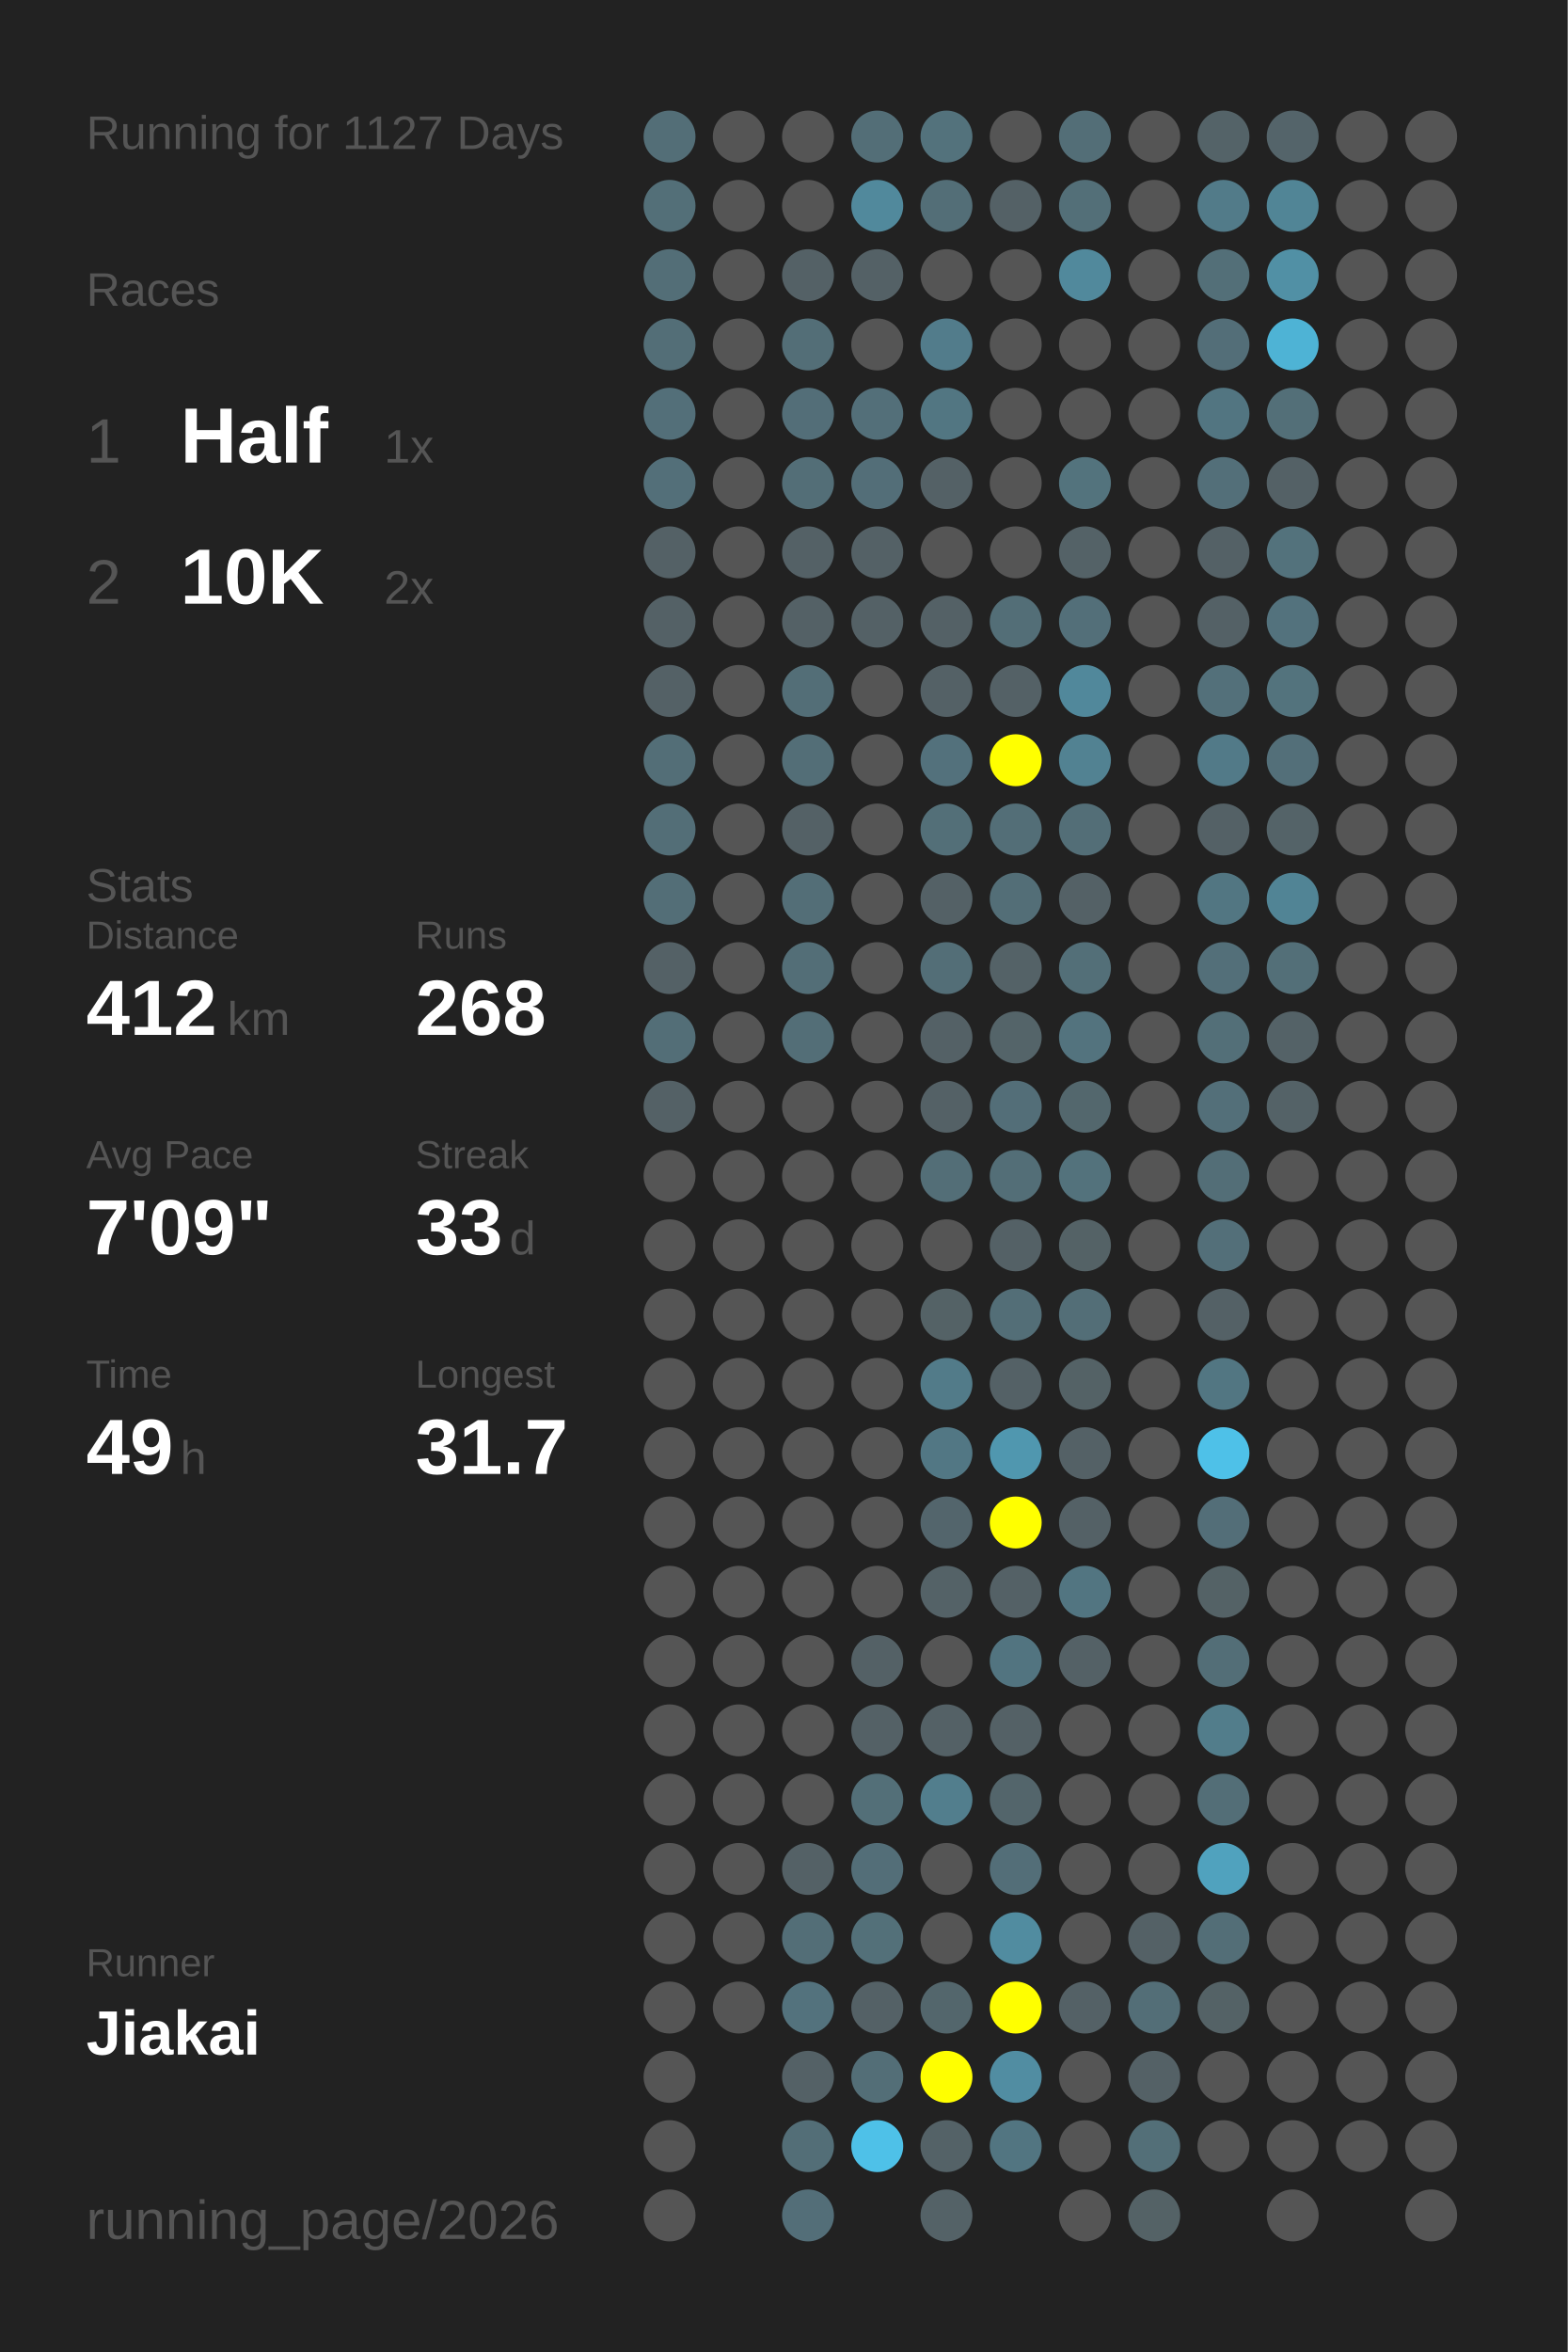
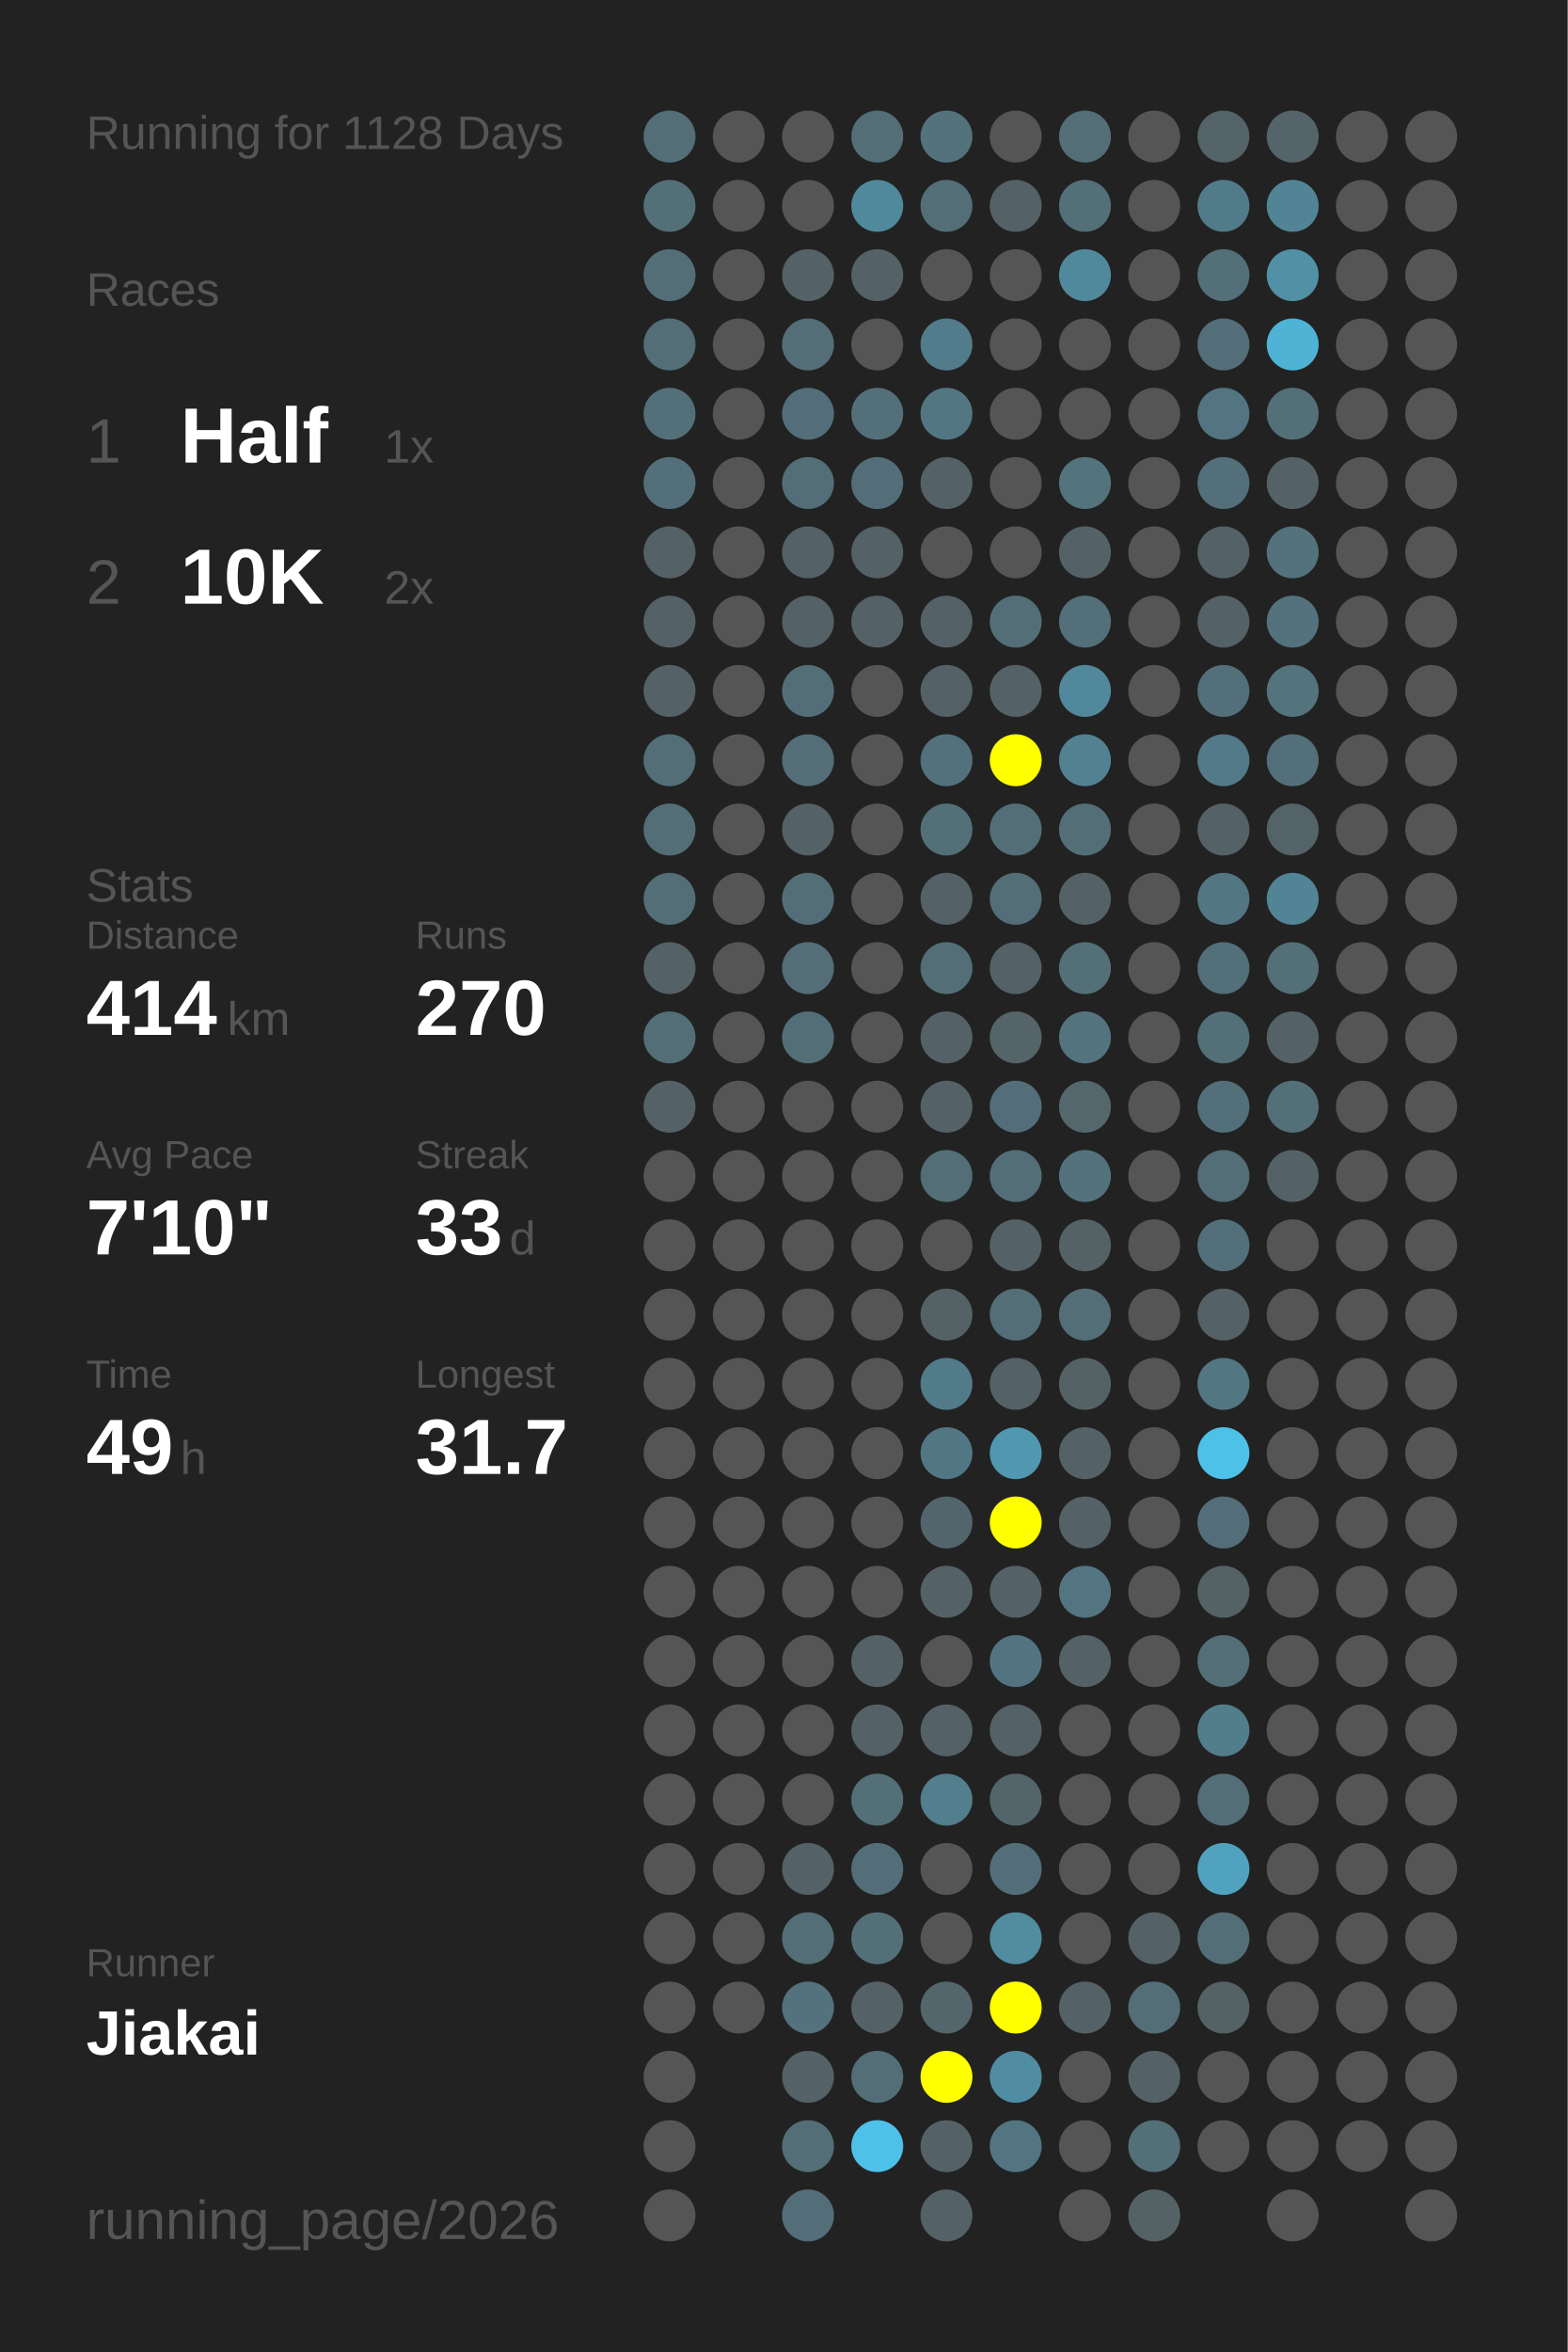
<svg xmlns="http://www.w3.org/2000/svg" baseProfile="full" height="300mm" version="1.1" viewBox="0,0,200,300" width="200mm">
  <defs />
  <rect fill="#222222" height="300" width="200" x="0" y="0" />
-   <text fill="#555555" style="font-size:6px; font-family:Arial;" x="11" y="19">Running for 1127 Days</text>
+   <text fill="#555555" style="font-size:6px; font-family:Arial;" x="11" y="19">Running for 1128 Days</text>
  <text fill="#555555" style="font-size:6px; font-family:Arial;" x="11" y="39">Races</text>
  <text fill="#555555" style="font-size:8px; font-family:Arial;" x="11" y="59">1</text>
  <text fill="#FFFFFF" style="font-size:10px; font-family:Arial; font-weight:bold;" x="23" y="59">Half</text>
  <text fill="#555555" style="font-size:6px; font-family:Arial;" x="49" y="59">1x</text>
  <text fill="#555555" style="font-size:8px; font-family:Arial;" x="11" y="77">2</text>
  <text fill="#FFFFFF" style="font-size:10px; font-family:Arial; font-weight:bold;" x="23" y="77">10K</text>
  <text fill="#555555" style="font-size:6px; font-family:Arial;" x="49" y="77">2x</text>
  <text fill="#555555" style="font-size:6px; font-family:Arial;" x="11" y="115">Stats</text>
  <text fill="#555555" style="font-size:5px; font-family:Arial;" x="11" y="121">Distance</text>
-   <text fill="#FFFFFF" style="font-size:10px; font-family:Arial; font-weight:bold;" x="11" y="132">412</text>
+   <text fill="#FFFFFF" style="font-size:10px; font-family:Arial; font-weight:bold;" x="11" y="132">414</text>
  <text fill="#555555" style="font-size:6px; font-family:Arial;" x="29" y="132">km</text>
  <text fill="#555555" style="font-size:5px; font-family:Arial;" x="53" y="121">Runs</text>
-   <text fill="#FFFFFF" style="font-size:10px; font-family:Arial; font-weight:bold;" x="53" y="132">268</text>
+   <text fill="#FFFFFF" style="font-size:10px; font-family:Arial; font-weight:bold;" x="53" y="132">270</text>
  <text fill="#555555" style="font-size:5px; font-family:Arial;" x="11" y="149">Avg Pace</text>
-   <text fill="#FFFFFF" style="font-size:10px; font-family:Arial; font-weight:bold;" x="11" y="160">7'09"</text>
+   <text fill="#FFFFFF" style="font-size:10px; font-family:Arial; font-weight:bold;" x="11" y="160">7'10"</text>
  <text fill="#555555" style="font-size:5px; font-family:Arial;" x="53" y="149">Streak</text>
  <text fill="#FFFFFF" style="font-size:10px; font-family:Arial; font-weight:bold;" x="53" y="160">33</text>
  <text fill="#555555" style="font-size:6px; font-family:Arial;" x="65" y="160">d</text>
  <text fill="#555555" style="font-size:5px; font-family:Arial;" x="11" y="177">Time</text>
  <text fill="#FFFFFF" style="font-size:10px; font-family:Arial; font-weight:bold;" x="11" y="188">49</text>
  <text fill="#555555" style="font-size:6px; font-family:Arial;" x="23" y="188">h</text>
  <text fill="#555555" style="font-size:5px; font-family:Arial;" x="53" y="177">Longest</text>
  <text fill="#FFFFFF" style="font-size:10px; font-family:Arial; font-weight:bold;" x="53" y="188">31.7</text>
  <text fill="#555555" style="font-size:5px; font-family:Arial;" x="11" y="252.065">Runner</text>
  <text fill="#FFFFFF" style="font-size:8px; font-family:Arial; font-weight:bold;" x="11" y="262.065">Jiakai</text>
  <text fill="#555555" style="font-size:7px; font-family:Arial;" x="11" y="285.581">running_page/2026</text>
  <circle cx="85.417" cy="17.419" fill="#536e77" r="3.312" />
  <circle cx="85.417" cy="26.258" fill="#536f78" r="3.312" />
  <circle cx="85.417" cy="35.097" fill="#536e77" r="3.312" />
  <circle cx="85.417" cy="43.935" fill="#536e77" r="3.312" />
  <circle cx="85.417" cy="52.774" fill="#536f79" r="3.312" />
  <circle cx="85.417" cy="61.613" fill="#536f79" r="3.312" />
  <circle cx="85.417" cy="70.452" fill="#546166" r="3.312" />
  <circle cx="85.417" cy="79.29" fill="#546166" r="3.312" />
  <circle cx="85.417" cy="88.129" fill="#546166" r="3.312" />
  <circle cx="85.417" cy="96.968" fill="#536e77" r="3.312" />
  <circle cx="85.417" cy="105.806" fill="#536e77" r="3.312" />
  <circle cx="85.417" cy="114.645" fill="#536e77" r="3.312" />
  <circle cx="85.417" cy="123.484" fill="#546166" r="3.312" />
  <circle cx="85.417" cy="132.323" fill="#536e77" r="3.312" />
  <circle cx="85.417" cy="141.161" fill="#546166" r="3.312" />
  <circle cx="85.417" cy="150" fill="#555555" r="3.312" />
  <circle cx="85.417" cy="158.839" fill="#555555" r="3.312" />
  <circle cx="85.417" cy="167.677" fill="#555555" r="3.312" />
  <circle cx="85.417" cy="176.516" fill="#555555" r="3.312" />
  <circle cx="85.417" cy="185.355" fill="#555555" r="3.312" />
  <circle cx="85.417" cy="194.194" fill="#555555" r="3.312" />
  <circle cx="85.417" cy="203.032" fill="#555555" r="3.312" />
  <circle cx="85.417" cy="211.871" fill="#555555" r="3.312" />
  <circle cx="85.417" cy="220.71" fill="#555555" r="3.312" />
  <circle cx="85.417" cy="229.548" fill="#555555" r="3.312" />
  <circle cx="85.417" cy="238.387" fill="#555555" r="3.312" />
  <circle cx="85.417" cy="247.226" fill="#555555" r="3.312" />
  <circle cx="85.417" cy="256.065" fill="#555555" r="3.312" />
  <circle cx="85.417" cy="264.903" fill="#555555" r="3.312" />
  <circle cx="85.417" cy="273.742" fill="#555555" r="3.312" />
  <circle cx="85.417" cy="282.581" fill="#555555" r="3.312" />
  <circle cx="94.25" cy="17.419" fill="#555555" r="3.312" />
  <circle cx="94.25" cy="26.258" fill="#555555" r="3.312" />
  <circle cx="94.25" cy="35.097" fill="#555555" r="3.312" />
  <circle cx="94.25" cy="43.935" fill="#555555" r="3.312" />
  <circle cx="94.25" cy="52.774" fill="#555555" r="3.312" />
  <circle cx="94.25" cy="61.613" fill="#555555" r="3.312" />
  <circle cx="94.25" cy="70.452" fill="#555555" r="3.312" />
  <circle cx="94.25" cy="79.29" fill="#555555" r="3.312" />
  <circle cx="94.25" cy="88.129" fill="#555555" r="3.312" />
  <circle cx="94.25" cy="96.968" fill="#555555" r="3.312" />
  <circle cx="94.25" cy="105.806" fill="#555555" r="3.312" />
  <circle cx="94.25" cy="114.645" fill="#555555" r="3.312" />
  <circle cx="94.25" cy="123.484" fill="#555555" r="3.312" />
  <circle cx="94.25" cy="132.323" fill="#555555" r="3.312" />
  <circle cx="94.25" cy="141.161" fill="#555555" r="3.312" />
  <circle cx="94.25" cy="150" fill="#555555" r="3.312" />
  <circle cx="94.25" cy="158.839" fill="#555555" r="3.312" />
  <circle cx="94.25" cy="167.677" fill="#555555" r="3.312" />
  <circle cx="94.25" cy="176.516" fill="#555555" r="3.312" />
  <circle cx="94.25" cy="185.355" fill="#555555" r="3.312" />
  <circle cx="94.25" cy="194.194" fill="#555555" r="3.312" />
  <circle cx="94.25" cy="203.032" fill="#555555" r="3.312" />
  <circle cx="94.25" cy="211.871" fill="#555555" r="3.312" />
  <circle cx="94.25" cy="220.71" fill="#555555" r="3.312" />
  <circle cx="94.25" cy="229.548" fill="#555555" r="3.312" />
  <circle cx="94.25" cy="238.387" fill="#555555" r="3.312" />
  <circle cx="94.25" cy="247.226" fill="#555555" r="3.312" />
  <circle cx="94.25" cy="256.065" fill="#555555" r="3.312" />
  <circle cx="103.083" cy="17.419" fill="#555555" r="3.312" />
  <circle cx="103.083" cy="26.258" fill="#555555" r="3.312" />
  <circle cx="103.083" cy="35.097" fill="#546166" r="3.312" />
  <circle cx="103.083" cy="43.935" fill="#536e77" r="3.312" />
  <circle cx="103.083" cy="52.774" fill="#536e78" r="3.312" />
  <circle cx="103.083" cy="61.613" fill="#536e77" r="3.312" />
  <circle cx="103.083" cy="70.452" fill="#546166" r="3.312" />
  <circle cx="103.083" cy="79.29" fill="#546166" r="3.312" />
  <circle cx="103.083" cy="88.129" fill="#536e77" r="3.312" />
  <circle cx="103.083" cy="96.968" fill="#536e77" r="3.312" />
  <circle cx="103.083" cy="105.806" fill="#546166" r="3.312" />
  <circle cx="103.083" cy="114.645" fill="#536e77" r="3.312" />
  <circle cx="103.083" cy="123.484" fill="#536e77" r="3.312" />
  <circle cx="103.083" cy="132.323" fill="#536e77" r="3.312" />
  <circle cx="103.083" cy="141.161" fill="#555555" r="3.312" />
  <circle cx="103.083" cy="150" fill="#555555" r="3.312" />
  <circle cx="103.083" cy="158.839" fill="#555555" r="3.312" />
  <circle cx="103.083" cy="167.677" fill="#555555" r="3.312" />
  <circle cx="103.083" cy="176.516" fill="#555555" r="3.312" />
  <circle cx="103.083" cy="185.355" fill="#555555" r="3.312" />
  <circle cx="103.083" cy="194.194" fill="#555555" r="3.312" />
  <circle cx="103.083" cy="203.032" fill="#555555" r="3.312" />
  <circle cx="103.083" cy="211.871" fill="#555555" r="3.312" />
  <circle cx="103.083" cy="220.71" fill="#555555" r="3.312" />
  <circle cx="103.083" cy="229.548" fill="#555555" r="3.312" />
  <circle cx="103.083" cy="238.387" fill="#546166" r="3.312" />
  <circle cx="103.083" cy="247.226" fill="#536e77" r="3.312" />
  <circle cx="103.083" cy="256.065" fill="#53727d" r="3.312" />
  <circle cx="103.083" cy="264.903" fill="#546166" r="3.312" />
  <circle cx="103.083" cy="273.742" fill="#536e77" r="3.312" />
  <circle cx="103.083" cy="282.581" fill="#536e78" r="3.312" />
  <circle cx="111.917" cy="17.419" fill="#536e77" r="3.312" />
  <circle cx="111.917" cy="26.258" fill="#51899c" r="3.312" />
  <circle cx="111.917" cy="35.097" fill="#546166" r="3.312" />
  <circle cx="111.917" cy="43.935" fill="#555555" r="3.312" />
  <circle cx="111.917" cy="52.774" fill="#536f79" r="3.312" />
  <circle cx="111.917" cy="61.613" fill="#536e78" r="3.312" />
  <circle cx="111.917" cy="70.452" fill="#546166" r="3.312" />
  <circle cx="111.917" cy="79.29" fill="#546166" r="3.312" />
  <circle cx="111.917" cy="88.129" fill="#555555" r="3.312" />
  <circle cx="111.917" cy="96.968" fill="#555555" r="3.312" />
  <circle cx="111.917" cy="105.806" fill="#555555" r="3.312" />
  <circle cx="111.917" cy="114.645" fill="#555555" r="3.312" />
  <circle cx="111.917" cy="123.484" fill="#555555" r="3.312" />
  <circle cx="111.917" cy="132.323" fill="#555555" r="3.312" />
  <circle cx="111.917" cy="141.161" fill="#555555" r="3.312" />
  <circle cx="111.917" cy="150" fill="#555555" r="3.312" />
  <circle cx="111.917" cy="158.839" fill="#555555" r="3.312" />
  <circle cx="111.917" cy="167.677" fill="#555555" r="3.312" />
  <circle cx="111.917" cy="176.516" fill="#555555" r="3.312" />
  <circle cx="111.917" cy="185.355" fill="#555555" r="3.312" />
  <circle cx="111.917" cy="194.194" fill="#555555" r="3.312" />
  <circle cx="111.917" cy="203.032" fill="#555555" r="3.312" />
  <circle cx="111.917" cy="211.871" fill="#546166" r="3.312" />
  <circle cx="111.917" cy="220.71" fill="#546166" r="3.312" />
  <circle cx="111.917" cy="229.548" fill="#536f78" r="3.312" />
  <circle cx="111.917" cy="238.387" fill="#536e78" r="3.312" />
  <circle cx="111.917" cy="247.226" fill="#537079" r="3.312" />
  <circle cx="111.917" cy="256.065" fill="#546166" r="3.312" />
  <circle cx="111.917" cy="264.903" fill="#536e77" r="3.312" />
  <circle cx="111.917" cy="273.742" fill="#4ec1e8" r="3.312" />
  <circle cx="120.75" cy="17.419" fill="#53727c" r="3.312" />
  <circle cx="120.75" cy="26.258" fill="#536e77" r="3.312" />
  <circle cx="120.75" cy="35.097" fill="#555555" r="3.312" />
  <circle cx="120.75" cy="43.935" fill="#527c8b" r="3.312" />
  <circle cx="120.75" cy="52.774" fill="#527682" r="3.312" />
  <circle cx="120.75" cy="61.613" fill="#546166" r="3.312" />
  <circle cx="120.75" cy="70.452" fill="#555555" r="3.312" />
  <circle cx="120.75" cy="79.29" fill="#546166" r="3.312" />
  <circle cx="120.75" cy="88.129" fill="#546166" r="3.312" />
  <circle cx="120.75" cy="96.968" fill="#53717c" r="3.312" />
  <circle cx="120.75" cy="105.806" fill="#536f78" r="3.312" />
  <circle cx="120.75" cy="114.645" fill="#546166" r="3.312" />
  <circle cx="120.75" cy="123.484" fill="#536e77" r="3.312" />
  <circle cx="120.75" cy="132.323" fill="#546166" r="3.312" />
  <circle cx="120.75" cy="141.161" fill="#546166" r="3.312" />
  <circle cx="120.75" cy="150" fill="#536e77" r="3.312" />
  <circle cx="120.75" cy="158.839" fill="#555555" r="3.312" />
  <circle cx="120.75" cy="167.677" fill="#546266" r="3.312" />
  <circle cx="120.75" cy="176.516" fill="#527b89" r="3.312" />
  <circle cx="120.75" cy="185.355" fill="#527784" r="3.312" />
  <circle cx="120.75" cy="194.194" fill="#53656c" r="3.312" />
  <circle cx="120.75" cy="203.032" fill="#546267" r="3.312" />
  <circle cx="120.75" cy="211.871" fill="#555555" r="3.312" />
  <circle cx="120.75" cy="220.71" fill="#546166" r="3.312" />
  <circle cx="120.75" cy="229.548" fill="#527e8d" r="3.312" />
  <circle cx="120.75" cy="238.387" fill="#555555" r="3.312" />
  <circle cx="120.75" cy="247.226" fill="#555555" r="3.312" />
  <circle cx="120.75" cy="256.065" fill="#53666c" r="3.312" />
  <circle cx="120.75" cy="264.903" fill="#FFFF00" r="3.312" />
  <circle cx="120.75" cy="273.742" fill="#546267" r="3.312" />
  <circle cx="120.75" cy="282.581" fill="#546267" r="3.312" />
  <circle cx="129.583" cy="17.419" fill="#555555" r="3.312" />
  <circle cx="129.583" cy="26.258" fill="#546166" r="3.312" />
  <circle cx="129.583" cy="35.097" fill="#555555" r="3.312" />
  <circle cx="129.583" cy="43.935" fill="#555555" r="3.312" />
  <circle cx="129.583" cy="52.774" fill="#555555" r="3.312" />
  <circle cx="129.583" cy="61.613" fill="#555555" r="3.312" />
  <circle cx="129.583" cy="70.452" fill="#555555" r="3.312" />
  <circle cx="129.583" cy="79.29" fill="#536e77" r="3.312" />
  <circle cx="129.583" cy="88.129" fill="#546166" r="3.312" />
  <circle cx="129.583" cy="96.968" fill="#FFFF00" r="3.312" />
  <circle cx="129.583" cy="105.806" fill="#536e77" r="3.312" />
  <circle cx="129.583" cy="114.645" fill="#536e77" r="3.312" />
  <circle cx="129.583" cy="123.484" fill="#546267" r="3.312" />
  <circle cx="129.583" cy="132.323" fill="#546469" r="3.312" />
  <circle cx="129.583" cy="141.161" fill="#536e78" r="3.312" />
  <circle cx="129.583" cy="150" fill="#536e77" r="3.312" />
  <circle cx="129.583" cy="158.839" fill="#546166" r="3.312" />
  <circle cx="129.583" cy="167.677" fill="#536e77" r="3.312" />
  <circle cx="129.583" cy="176.516" fill="#546166" r="3.312" />
  <circle cx="129.583" cy="185.355" fill="#5097af" r="3.312" />
  <circle cx="129.583" cy="194.194" fill="#FFFF00" r="3.312" />
  <circle cx="129.583" cy="203.032" fill="#546166" r="3.312" />
  <circle cx="129.583" cy="211.871" fill="#527480" r="3.312" />
  <circle cx="129.583" cy="220.71" fill="#546166" r="3.312" />
  <circle cx="129.583" cy="229.548" fill="#53656b" r="3.312" />
  <circle cx="129.583" cy="238.387" fill="#536e78" r="3.312" />
  <circle cx="129.583" cy="247.226" fill="#518ca0" r="3.312" />
  <circle cx="129.583" cy="256.065" fill="#FFFF00" r="3.312" />
  <circle cx="129.583" cy="264.903" fill="#518da2" r="3.312" />
  <circle cx="129.583" cy="273.742" fill="#527581" r="3.312" />
  <circle cx="138.417" cy="17.419" fill="#536e77" r="3.312" />
  <circle cx="138.417" cy="26.258" fill="#536f78" r="3.312" />
  <circle cx="138.417" cy="35.097" fill="#51899c" r="3.312" />
  <circle cx="138.417" cy="43.935" fill="#555555" r="3.312" />
  <circle cx="138.417" cy="52.774" fill="#555555" r="3.312" />
  <circle cx="138.417" cy="61.613" fill="#53737d" r="3.312" />
  <circle cx="138.417" cy="70.452" fill="#546267" r="3.312" />
  <circle cx="138.417" cy="79.29" fill="#536f79" r="3.312" />
  <circle cx="138.417" cy="88.129" fill="#51889b" r="3.312" />
  <circle cx="138.417" cy="96.968" fill="#528292" r="3.312" />
  <circle cx="138.417" cy="105.806" fill="#536e77" r="3.312" />
  <circle cx="138.417" cy="114.645" fill="#546166" r="3.312" />
  <circle cx="138.417" cy="123.484" fill="#536f78" r="3.312" />
  <circle cx="138.417" cy="132.323" fill="#53737e" r="3.312" />
  <circle cx="138.417" cy="141.161" fill="#53676d" r="3.312" />
  <circle cx="138.417" cy="150" fill="#53727c" r="3.312" />
  <circle cx="138.417" cy="158.839" fill="#546266" r="3.312" />
  <circle cx="138.417" cy="167.677" fill="#536e77" r="3.312" />
  <circle cx="138.417" cy="176.516" fill="#546266" r="3.312" />
  <circle cx="138.417" cy="185.355" fill="#546166" r="3.312" />
  <circle cx="138.417" cy="194.194" fill="#546166" r="3.312" />
  <circle cx="138.417" cy="203.032" fill="#527581" r="3.312" />
  <circle cx="138.417" cy="211.871" fill="#546166" r="3.312" />
  <circle cx="138.417" cy="220.71" fill="#555555" r="3.312" />
  <circle cx="138.417" cy="229.548" fill="#555555" r="3.312" />
  <circle cx="138.417" cy="238.387" fill="#555555" r="3.312" />
  <circle cx="138.417" cy="247.226" fill="#555555" r="3.312" />
  <circle cx="138.417" cy="256.065" fill="#546166" r="3.312" />
  <circle cx="138.417" cy="264.903" fill="#555555" r="3.312" />
  <circle cx="138.417" cy="273.742" fill="#555555" r="3.312" />
  <circle cx="138.417" cy="282.581" fill="#555555" r="3.312" />
  <circle cx="147.25" cy="17.419" fill="#555555" r="3.312" />
  <circle cx="147.25" cy="26.258" fill="#555555" r="3.312" />
  <circle cx="147.25" cy="35.097" fill="#555555" r="3.312" />
  <circle cx="147.25" cy="43.935" fill="#555555" r="3.312" />
  <circle cx="147.25" cy="52.774" fill="#555555" r="3.312" />
  <circle cx="147.25" cy="61.613" fill="#555555" r="3.312" />
  <circle cx="147.25" cy="70.452" fill="#555555" r="3.312" />
  <circle cx="147.25" cy="79.29" fill="#555555" r="3.312" />
  <circle cx="147.25" cy="88.129" fill="#555555" r="3.312" />
  <circle cx="147.25" cy="96.968" fill="#555555" r="3.312" />
  <circle cx="147.25" cy="105.806" fill="#555555" r="3.312" />
  <circle cx="147.25" cy="114.645" fill="#555555" r="3.312" />
  <circle cx="147.25" cy="123.484" fill="#555555" r="3.312" />
  <circle cx="147.25" cy="132.323" fill="#555555" r="3.312" />
  <circle cx="147.25" cy="141.161" fill="#555555" r="3.312" />
  <circle cx="147.25" cy="150" fill="#555555" r="3.312" />
  <circle cx="147.25" cy="158.839" fill="#555555" r="3.312" />
  <circle cx="147.25" cy="167.677" fill="#555555" r="3.312" />
  <circle cx="147.25" cy="176.516" fill="#555555" r="3.312" />
  <circle cx="147.25" cy="185.355" fill="#555555" r="3.312" />
  <circle cx="147.25" cy="194.194" fill="#555555" r="3.312" />
  <circle cx="147.25" cy="203.032" fill="#555555" r="3.312" />
  <circle cx="147.25" cy="211.871" fill="#555555" r="3.312" />
  <circle cx="147.25" cy="220.71" fill="#555555" r="3.312" />
  <circle cx="147.25" cy="229.548" fill="#555555" r="3.312" />
  <circle cx="147.25" cy="238.387" fill="#555555" r="3.312" />
  <circle cx="147.25" cy="247.226" fill="#546166" r="3.312" />
  <circle cx="147.25" cy="256.065" fill="#536e77" r="3.312" />
  <circle cx="147.25" cy="264.903" fill="#546166" r="3.312" />
  <circle cx="147.25" cy="273.742" fill="#536f78" r="3.312" />
  <circle cx="147.25" cy="282.581" fill="#546266" r="3.312" />
  <circle cx="156.083" cy="17.419" fill="#546368" r="3.312" />
  <circle cx="156.083" cy="26.258" fill="#527b89" r="3.312" />
  <circle cx="156.083" cy="35.097" fill="#536f78" r="3.312" />
  <circle cx="156.083" cy="43.935" fill="#536e78" r="3.312" />
  <circle cx="156.083" cy="52.774" fill="#527581" r="3.312" />
  <circle cx="156.083" cy="61.613" fill="#536f79" r="3.312" />
  <circle cx="156.083" cy="70.452" fill="#546166" r="3.312" />
  <circle cx="156.083" cy="79.29" fill="#546166" r="3.312" />
  <circle cx="156.083" cy="88.129" fill="#53707a" r="3.312" />
  <circle cx="156.083" cy="96.968" fill="#527a88" r="3.312" />
  <circle cx="156.083" cy="105.806" fill="#546166" r="3.312" />
  <circle cx="156.083" cy="114.645" fill="#527682" r="3.312" />
  <circle cx="156.083" cy="123.484" fill="#536f79" r="3.312" />
  <circle cx="156.083" cy="132.323" fill="#536f78" r="3.312" />
  <circle cx="156.083" cy="141.161" fill="#536f79" r="3.312" />
  <circle cx="156.083" cy="150" fill="#536e77" r="3.312" />
  <circle cx="156.083" cy="158.839" fill="#536f79" r="3.312" />
  <circle cx="156.083" cy="167.677" fill="#546166" r="3.312" />
  <circle cx="156.083" cy="176.516" fill="#527682" r="3.312" />
  <circle cx="156.083" cy="185.355" fill="#4ec1e8" r="3.312" />
  <circle cx="156.083" cy="194.194" fill="#536e78" r="3.312" />
  <circle cx="156.083" cy="203.032" fill="#546266" r="3.312" />
  <circle cx="156.083" cy="211.871" fill="#536e77" r="3.312" />
  <circle cx="156.083" cy="220.71" fill="#527d8b" r="3.312" />
  <circle cx="156.083" cy="229.548" fill="#536e77" r="3.312" />
  <circle cx="156.083" cy="238.387" fill="#50a2be" r="3.312" />
  <circle cx="156.083" cy="247.226" fill="#536e77" r="3.312" />
  <circle cx="156.083" cy="256.065" fill="#546266" r="3.312" />
  <circle cx="156.083" cy="264.903" fill="#555555" r="3.312" />
  <circle cx="156.083" cy="273.742" fill="#555555" r="3.312" />
  <circle cx="164.917" cy="17.419" fill="#54646a" r="3.312" />
  <circle cx="164.917" cy="26.258" fill="#518596" r="3.312" />
  <circle cx="164.917" cy="35.097" fill="#5190a5" r="3.312" />
  <circle cx="164.917" cy="43.935" fill="#4eb3d5" r="3.312" />
  <circle cx="164.917" cy="52.774" fill="#536f78" r="3.312" />
  <circle cx="164.917" cy="61.613" fill="#546166" r="3.312" />
  <circle cx="164.917" cy="70.452" fill="#53727c" r="3.312" />
  <circle cx="164.917" cy="79.29" fill="#53727d" r="3.312" />
  <circle cx="164.917" cy="88.129" fill="#53737d" r="3.312" />
  <circle cx="164.917" cy="96.968" fill="#536f79" r="3.312" />
  <circle cx="164.917" cy="105.806" fill="#546368" r="3.312" />
  <circle cx="164.917" cy="114.645" fill="#518495" r="3.312" />
  <circle cx="164.917" cy="123.484" fill="#536f78" r="3.312" />
  <circle cx="164.917" cy="132.323" fill="#546267" r="3.312" />
-   <circle cx="164.917" cy="141.161" fill="#546267" r="3.312" />
-   <circle cx="164.917" cy="150" fill="#555555" r="3.312" />
+   <circle cx="164.917" cy="141.161" fill="#536f78" r="3.312" />
+   <circle cx="164.917" cy="150" fill="#546166" r="3.312" />
  <circle cx="164.917" cy="158.839" fill="#555555" r="3.312" />
  <circle cx="164.917" cy="167.677" fill="#555555" r="3.312" />
  <circle cx="164.917" cy="176.516" fill="#555555" r="3.312" />
  <circle cx="164.917" cy="185.355" fill="#555555" r="3.312" />
  <circle cx="164.917" cy="194.194" fill="#555555" r="3.312" />
  <circle cx="164.917" cy="203.032" fill="#555555" r="3.312" />
  <circle cx="164.917" cy="211.871" fill="#555555" r="3.312" />
  <circle cx="164.917" cy="220.71" fill="#555555" r="3.312" />
  <circle cx="164.917" cy="229.548" fill="#555555" r="3.312" />
  <circle cx="164.917" cy="238.387" fill="#555555" r="3.312" />
  <circle cx="164.917" cy="247.226" fill="#555555" r="3.312" />
  <circle cx="164.917" cy="256.065" fill="#555555" r="3.312" />
  <circle cx="164.917" cy="264.903" fill="#555555" r="3.312" />
  <circle cx="164.917" cy="273.742" fill="#555555" r="3.312" />
  <circle cx="164.917" cy="282.581" fill="#555555" r="3.312" />
  <circle cx="173.75" cy="17.419" fill="#555555" r="3.312" />
  <circle cx="173.75" cy="26.258" fill="#555555" r="3.312" />
  <circle cx="173.75" cy="35.097" fill="#555555" r="3.312" />
  <circle cx="173.75" cy="43.935" fill="#555555" r="3.312" />
  <circle cx="173.75" cy="52.774" fill="#555555" r="3.312" />
  <circle cx="173.75" cy="61.613" fill="#555555" r="3.312" />
  <circle cx="173.75" cy="70.452" fill="#555555" r="3.312" />
  <circle cx="173.75" cy="79.29" fill="#555555" r="3.312" />
  <circle cx="173.75" cy="88.129" fill="#555555" r="3.312" />
  <circle cx="173.75" cy="96.968" fill="#555555" r="3.312" />
  <circle cx="173.75" cy="105.806" fill="#555555" r="3.312" />
  <circle cx="173.75" cy="114.645" fill="#555555" r="3.312" />
  <circle cx="173.75" cy="123.484" fill="#555555" r="3.312" />
  <circle cx="173.75" cy="132.323" fill="#555555" r="3.312" />
  <circle cx="173.75" cy="141.161" fill="#555555" r="3.312" />
  <circle cx="173.75" cy="150" fill="#555555" r="3.312" />
  <circle cx="173.75" cy="158.839" fill="#555555" r="3.312" />
  <circle cx="173.75" cy="167.677" fill="#555555" r="3.312" />
  <circle cx="173.75" cy="176.516" fill="#555555" r="3.312" />
  <circle cx="173.75" cy="185.355" fill="#555555" r="3.312" />
  <circle cx="173.75" cy="194.194" fill="#555555" r="3.312" />
  <circle cx="173.75" cy="203.032" fill="#555555" r="3.312" />
  <circle cx="173.75" cy="211.871" fill="#555555" r="3.312" />
  <circle cx="173.75" cy="220.71" fill="#555555" r="3.312" />
  <circle cx="173.75" cy="229.548" fill="#555555" r="3.312" />
  <circle cx="173.75" cy="238.387" fill="#555555" r="3.312" />
  <circle cx="173.75" cy="247.226" fill="#555555" r="3.312" />
  <circle cx="173.75" cy="256.065" fill="#555555" r="3.312" />
  <circle cx="173.75" cy="264.903" fill="#555555" r="3.312" />
  <circle cx="173.75" cy="273.742" fill="#555555" r="3.312" />
  <circle cx="182.583" cy="17.419" fill="#555555" r="3.312" />
  <circle cx="182.583" cy="26.258" fill="#555555" r="3.312" />
  <circle cx="182.583" cy="35.097" fill="#555555" r="3.312" />
  <circle cx="182.583" cy="43.935" fill="#555555" r="3.312" />
  <circle cx="182.583" cy="52.774" fill="#555555" r="3.312" />
  <circle cx="182.583" cy="61.613" fill="#555555" r="3.312" />
  <circle cx="182.583" cy="70.452" fill="#555555" r="3.312" />
  <circle cx="182.583" cy="79.29" fill="#555555" r="3.312" />
  <circle cx="182.583" cy="88.129" fill="#555555" r="3.312" />
  <circle cx="182.583" cy="96.968" fill="#555555" r="3.312" />
  <circle cx="182.583" cy="105.806" fill="#555555" r="3.312" />
  <circle cx="182.583" cy="114.645" fill="#555555" r="3.312" />
  <circle cx="182.583" cy="123.484" fill="#555555" r="3.312" />
  <circle cx="182.583" cy="132.323" fill="#555555" r="3.312" />
  <circle cx="182.583" cy="141.161" fill="#555555" r="3.312" />
  <circle cx="182.583" cy="150" fill="#555555" r="3.312" />
  <circle cx="182.583" cy="158.839" fill="#555555" r="3.312" />
  <circle cx="182.583" cy="167.677" fill="#555555" r="3.312" />
  <circle cx="182.583" cy="176.516" fill="#555555" r="3.312" />
  <circle cx="182.583" cy="185.355" fill="#555555" r="3.312" />
  <circle cx="182.583" cy="194.194" fill="#555555" r="3.312" />
  <circle cx="182.583" cy="203.032" fill="#555555" r="3.312" />
  <circle cx="182.583" cy="211.871" fill="#555555" r="3.312" />
  <circle cx="182.583" cy="220.71" fill="#555555" r="3.312" />
  <circle cx="182.583" cy="229.548" fill="#555555" r="3.312" />
  <circle cx="182.583" cy="238.387" fill="#555555" r="3.312" />
  <circle cx="182.583" cy="247.226" fill="#555555" r="3.312" />
  <circle cx="182.583" cy="256.065" fill="#555555" r="3.312" />
  <circle cx="182.583" cy="264.903" fill="#555555" r="3.312" />
  <circle cx="182.583" cy="273.742" fill="#555555" r="3.312" />
  <circle cx="182.583" cy="282.581" fill="#555555" r="3.312" />
</svg>
